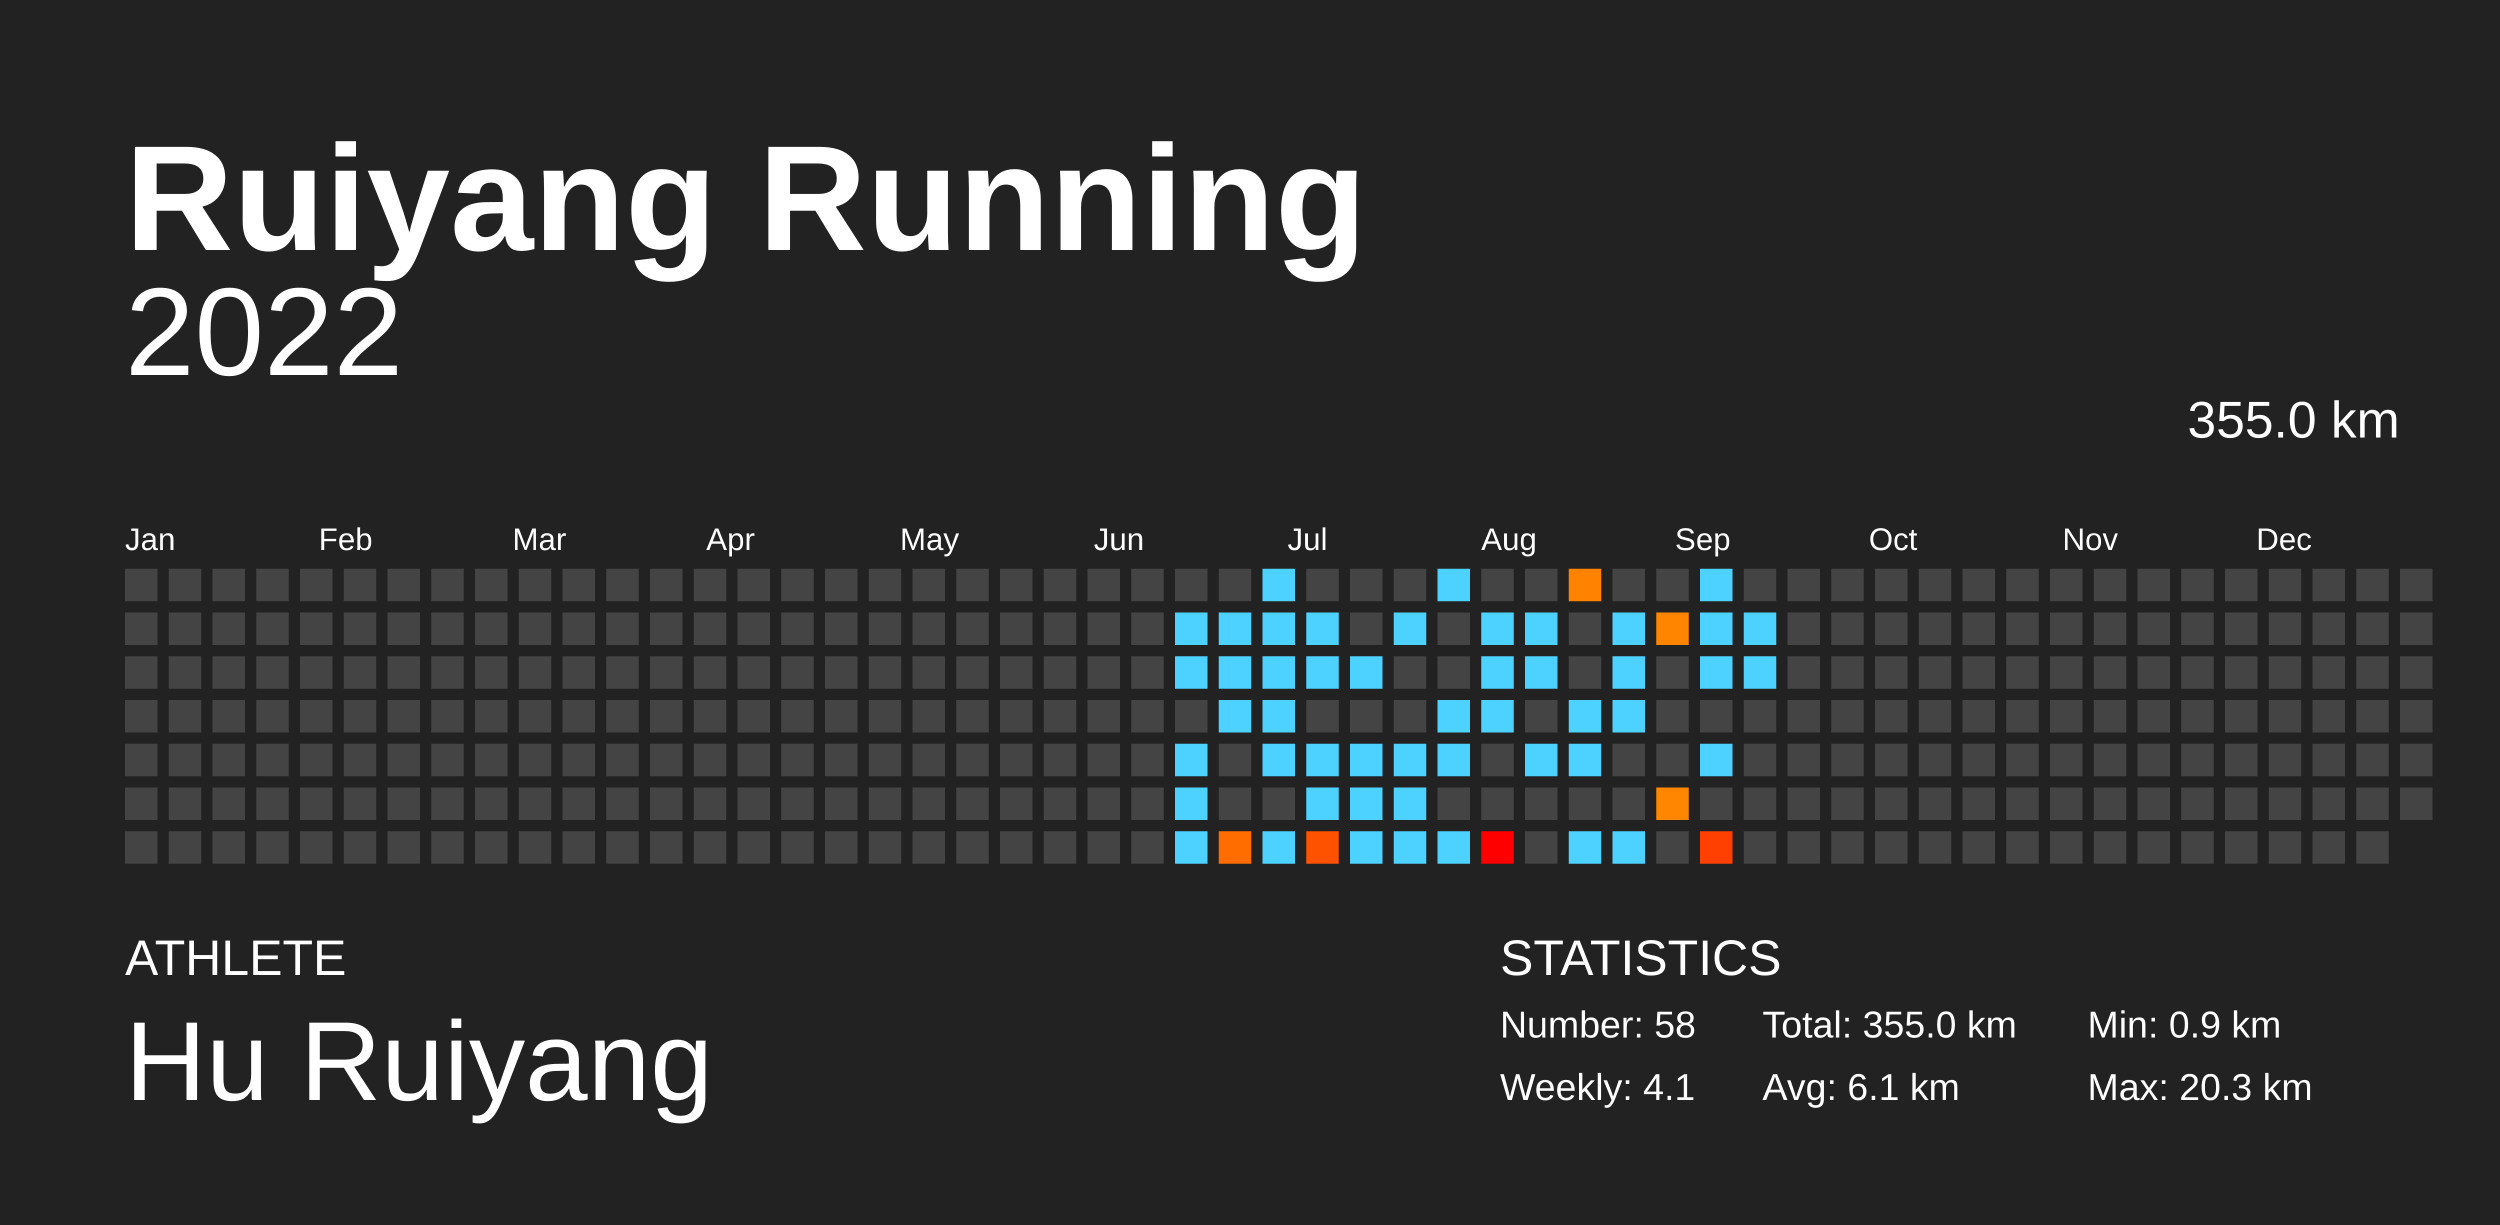
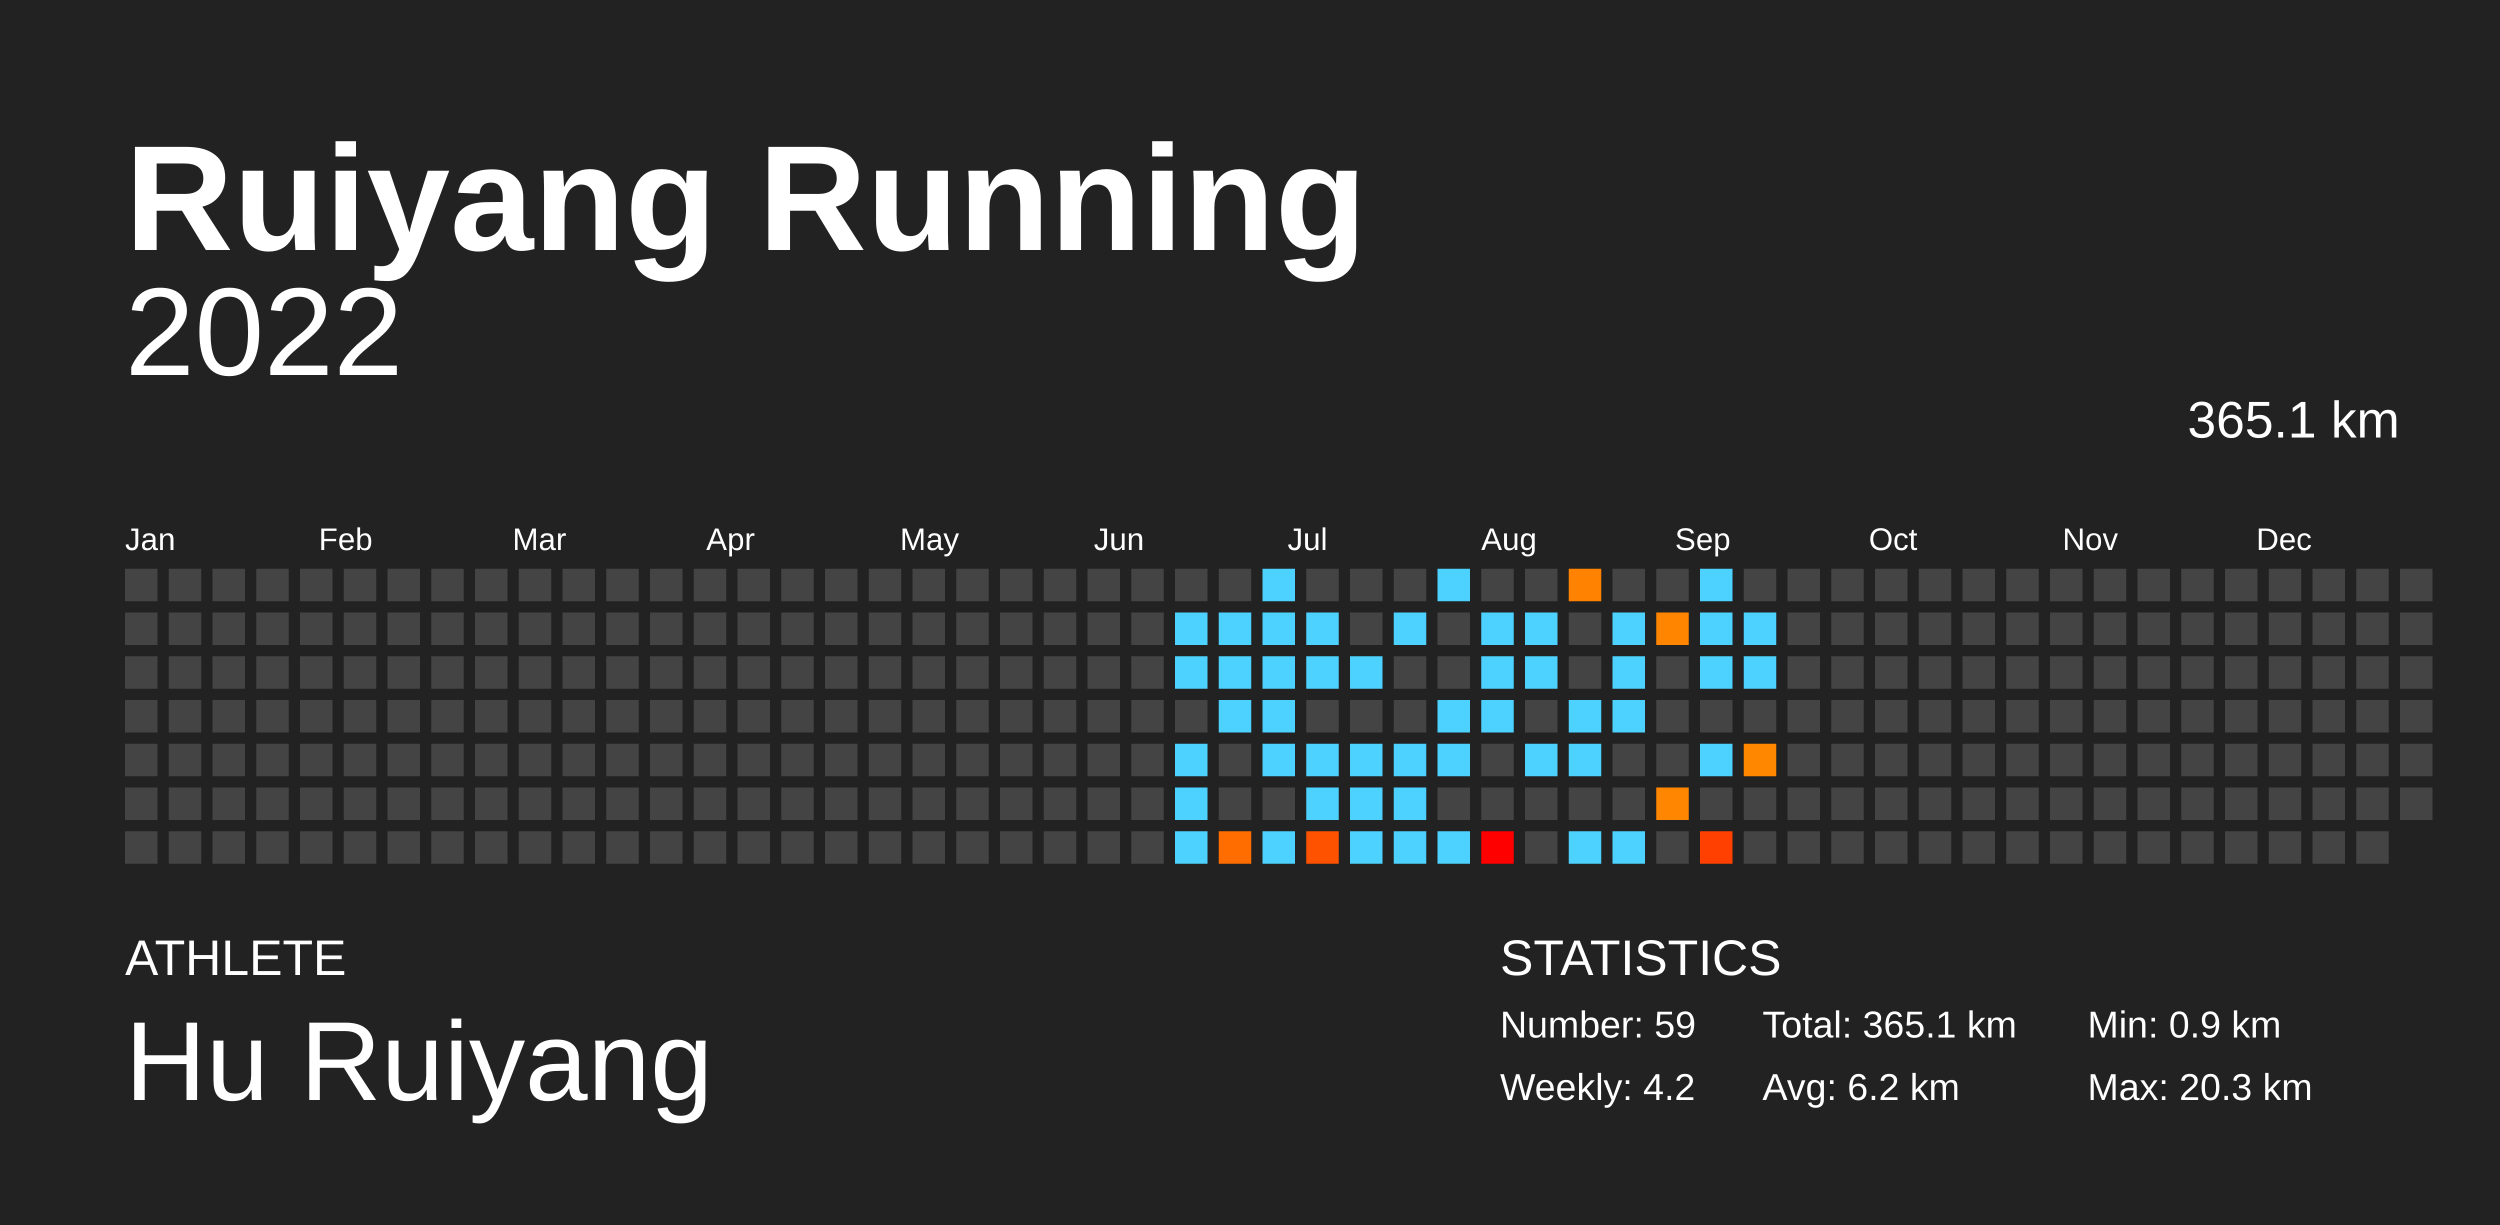
<svg xmlns="http://www.w3.org/2000/svg" baseProfile="full" height="98mm" version="1.1" viewBox="0,0,200,98" width="200mm">
  <defs />
  <rect fill="#222222" height="98" width="200" x="0" y="0" />
  <text fill="#FFFFFF" style="font-size:12px; font-family:Arial; font-weight:bold;" x="10" y="20">Ruiyang Running</text>
  <text fill="#FFFFFF" style="font-size:4px; font-family:Arial" x="10" y="78">ATHLETE</text>
  <text fill="#FFFFFF" style="font-size:9px; font-family:Arial" x="10" y="88">Hu Ruiyang</text>
  <text fill="#FFFFFF" style="font-size:4px; font-family:Arial" x="120" y="78">STATISTICS</text>
-   <text fill="#FFFFFF" style="font-size:3px; font-family:Arial" x="120" y="83">Number: 58</text>
-   <text fill="#FFFFFF" style="font-size:3px; font-family:Arial" x="120" y="88">Weekly: 4.1</text>
-   <text fill="#FFFFFF" style="font-size:3px; font-family:Arial" x="141" y="83">Total: 355.0 km</text>
-   <text fill="#FFFFFF" style="font-size:3px; font-family:Arial" x="141" y="88">Avg: 6.1 km</text>
+   <text fill="#FFFFFF" style="font-size:3px; font-family:Arial" x="120" y="83">Number: 59</text>
+   <text fill="#FFFFFF" style="font-size:3px; font-family:Arial" x="120" y="88">Weekly: 4.2</text>
+   <text fill="#FFFFFF" style="font-size:3px; font-family:Arial" x="141" y="83">Total: 365.1 km</text>
+   <text fill="#FFFFFF" style="font-size:3px; font-family:Arial" x="141" y="88">Avg: 6.2 km</text>
  <text fill="#FFFFFF" style="font-size:3px; font-family:Arial" x="167" y="83">Min: 0.9 km</text>
  <text fill="#FFFFFF" style="font-size:3px; font-family:Arial" x="167" y="88">Max: 20.3 km</text>
  <text alignment-baseline="hanging" fill="#FFFFFF" style="font-size:10.0px; font-family:Arial;" x="10" y="30">2022</text>
-   <text alignment-baseline="hanging" fill="#FFFFFF" style="font-size:4.125px; font-family:Arial;" x="175" y="35">355.0 km</text>
+   <text alignment-baseline="hanging" fill="#FFFFFF" style="font-size:4.125px; font-family:Arial;" x="175" y="35">365.1 km</text>
  <text fill="#FFFFFF" style="font-size:2.5px; font-family:Arial" x="10.0" y="44">Jan</text>
  <text fill="#FFFFFF" style="font-size:2.5px; font-family:Arial" x="25.5" y="44">Feb</text>
  <text fill="#FFFFFF" style="font-size:2.5px; font-family:Arial" x="41.0" y="44">Mar</text>
  <text fill="#FFFFFF" style="font-size:2.5px; font-family:Arial" x="56.5" y="44">Apr</text>
  <text fill="#FFFFFF" style="font-size:2.5px; font-family:Arial" x="72.0" y="44">May</text>
  <text fill="#FFFFFF" style="font-size:2.5px; font-family:Arial" x="87.5" y="44">Jun</text>
  <text fill="#FFFFFF" style="font-size:2.5px; font-family:Arial" x="103.0" y="44">Jul</text>
  <text fill="#FFFFFF" style="font-size:2.5px; font-family:Arial" x="118.5" y="44">Aug</text>
  <text fill="#FFFFFF" style="font-size:2.5px; font-family:Arial" x="134.0" y="44">Sep</text>
  <text fill="#FFFFFF" style="font-size:2.5px; font-family:Arial" x="149.5" y="44">Oct</text>
  <text fill="#FFFFFF" style="font-size:2.5px; font-family:Arial" x="165.0" y="44">Nov</text>
  <text fill="#FFFFFF" style="font-size:2.5px; font-family:Arial" x="180.5" y="44">Dec</text>
  <rect fill="#444444" height="2.6" width="2.6" x="10.0" y="45.5" />
  <rect fill="#444444" height="2.6" width="2.6" x="10.0" y="49.0" />
  <rect fill="#444444" height="2.6" width="2.6" x="10.0" y="52.5" />
  <rect fill="#444444" height="2.6" width="2.6" x="10.0" y="56.0" />
  <rect fill="#444444" height="2.6" width="2.6" x="10.0" y="59.5" />
  <rect fill="#444444" height="2.6" width="2.6" x="10.0" y="63.0" />
  <rect fill="#444444" height="2.6" width="2.6" x="10.0" y="66.5" />
  <rect fill="#444444" height="2.6" width="2.6" x="13.5" y="45.5" />
  <rect fill="#444444" height="2.6" width="2.6" x="13.5" y="49.0" />
  <rect fill="#444444" height="2.6" width="2.6" x="13.5" y="52.5" />
  <rect fill="#444444" height="2.6" width="2.6" x="13.5" y="56.0" />
  <rect fill="#444444" height="2.6" width="2.6" x="13.5" y="59.5" />
  <rect fill="#444444" height="2.6" width="2.6" x="13.5" y="63.0" />
  <rect fill="#444444" height="2.6" width="2.6" x="13.5" y="66.5" />
  <rect fill="#444444" height="2.6" width="2.6" x="17.0" y="45.5" />
  <rect fill="#444444" height="2.6" width="2.6" x="17.0" y="49.0" />
  <rect fill="#444444" height="2.6" width="2.6" x="17.0" y="52.5" />
  <rect fill="#444444" height="2.6" width="2.6" x="17.0" y="56.0" />
  <rect fill="#444444" height="2.6" width="2.6" x="17.0" y="59.5" />
  <rect fill="#444444" height="2.6" width="2.6" x="17.0" y="63.0" />
  <rect fill="#444444" height="2.6" width="2.6" x="17.0" y="66.5" />
  <rect fill="#444444" height="2.6" width="2.6" x="20.5" y="45.5" />
  <rect fill="#444444" height="2.6" width="2.6" x="20.5" y="49.0" />
  <rect fill="#444444" height="2.6" width="2.6" x="20.5" y="52.5" />
  <rect fill="#444444" height="2.6" width="2.6" x="20.5" y="56.0" />
  <rect fill="#444444" height="2.6" width="2.6" x="20.5" y="59.5" />
  <rect fill="#444444" height="2.6" width="2.6" x="20.5" y="63.0" />
  <rect fill="#444444" height="2.6" width="2.6" x="20.5" y="66.5" />
  <rect fill="#444444" height="2.6" width="2.6" x="24.0" y="45.5" />
  <rect fill="#444444" height="2.6" width="2.6" x="24.0" y="49.0" />
  <rect fill="#444444" height="2.6" width="2.6" x="24.0" y="52.5" />
  <rect fill="#444444" height="2.6" width="2.6" x="24.0" y="56.0" />
  <rect fill="#444444" height="2.6" width="2.6" x="24.0" y="59.5" />
  <rect fill="#444444" height="2.6" width="2.6" x="24.0" y="63.0" />
  <rect fill="#444444" height="2.6" width="2.6" x="24.0" y="66.5" />
  <rect fill="#444444" height="2.6" width="2.6" x="27.5" y="45.5" />
  <rect fill="#444444" height="2.6" width="2.6" x="27.5" y="49.0" />
  <rect fill="#444444" height="2.6" width="2.6" x="27.5" y="52.5" />
  <rect fill="#444444" height="2.6" width="2.6" x="27.5" y="56.0" />
  <rect fill="#444444" height="2.6" width="2.6" x="27.5" y="59.5" />
  <rect fill="#444444" height="2.6" width="2.6" x="27.5" y="63.0" />
  <rect fill="#444444" height="2.6" width="2.6" x="27.5" y="66.5" />
  <rect fill="#444444" height="2.6" width="2.6" x="31.0" y="45.5" />
  <rect fill="#444444" height="2.6" width="2.6" x="31.0" y="49.0" />
  <rect fill="#444444" height="2.6" width="2.6" x="31.0" y="52.5" />
  <rect fill="#444444" height="2.6" width="2.6" x="31.0" y="56.0" />
  <rect fill="#444444" height="2.6" width="2.6" x="31.0" y="59.5" />
  <rect fill="#444444" height="2.6" width="2.6" x="31.0" y="63.0" />
  <rect fill="#444444" height="2.6" width="2.6" x="31.0" y="66.5" />
  <rect fill="#444444" height="2.6" width="2.6" x="34.5" y="45.5" />
  <rect fill="#444444" height="2.6" width="2.6" x="34.5" y="49.0" />
  <rect fill="#444444" height="2.6" width="2.6" x="34.5" y="52.5" />
  <rect fill="#444444" height="2.6" width="2.6" x="34.5" y="56.0" />
  <rect fill="#444444" height="2.6" width="2.6" x="34.5" y="59.5" />
  <rect fill="#444444" height="2.6" width="2.6" x="34.5" y="63.0" />
  <rect fill="#444444" height="2.6" width="2.6" x="34.5" y="66.5" />
  <rect fill="#444444" height="2.6" width="2.6" x="38.0" y="45.5" />
  <rect fill="#444444" height="2.6" width="2.6" x="38.0" y="49.0" />
  <rect fill="#444444" height="2.6" width="2.6" x="38.0" y="52.5" />
  <rect fill="#444444" height="2.6" width="2.6" x="38.0" y="56.0" />
  <rect fill="#444444" height="2.6" width="2.6" x="38.0" y="59.5" />
  <rect fill="#444444" height="2.6" width="2.6" x="38.0" y="63.0" />
  <rect fill="#444444" height="2.6" width="2.6" x="38.0" y="66.5" />
  <rect fill="#444444" height="2.6" width="2.6" x="41.5" y="45.5" />
  <rect fill="#444444" height="2.6" width="2.6" x="41.5" y="49.0" />
  <rect fill="#444444" height="2.6" width="2.6" x="41.5" y="52.5" />
  <rect fill="#444444" height="2.6" width="2.6" x="41.5" y="56.0" />
  <rect fill="#444444" height="2.6" width="2.6" x="41.5" y="59.5" />
  <rect fill="#444444" height="2.6" width="2.6" x="41.5" y="63.0" />
  <rect fill="#444444" height="2.6" width="2.6" x="41.5" y="66.5" />
  <rect fill="#444444" height="2.6" width="2.6" x="45.0" y="45.5" />
  <rect fill="#444444" height="2.6" width="2.6" x="45.0" y="49.0" />
  <rect fill="#444444" height="2.6" width="2.6" x="45.0" y="52.5" />
  <rect fill="#444444" height="2.6" width="2.6" x="45.0" y="56.0" />
  <rect fill="#444444" height="2.6" width="2.6" x="45.0" y="59.5" />
  <rect fill="#444444" height="2.6" width="2.6" x="45.0" y="63.0" />
  <rect fill="#444444" height="2.6" width="2.6" x="45.0" y="66.5" />
  <rect fill="#444444" height="2.6" width="2.6" x="48.5" y="45.5" />
  <rect fill="#444444" height="2.6" width="2.6" x="48.5" y="49.0" />
  <rect fill="#444444" height="2.6" width="2.6" x="48.5" y="52.5" />
  <rect fill="#444444" height="2.6" width="2.6" x="48.5" y="56.0" />
  <rect fill="#444444" height="2.6" width="2.6" x="48.5" y="59.5" />
  <rect fill="#444444" height="2.6" width="2.6" x="48.5" y="63.0" />
  <rect fill="#444444" height="2.6" width="2.6" x="48.5" y="66.5" />
  <rect fill="#444444" height="2.6" width="2.6" x="52.0" y="45.5" />
  <rect fill="#444444" height="2.6" width="2.6" x="52.0" y="49.0" />
  <rect fill="#444444" height="2.6" width="2.6" x="52.0" y="52.5" />
  <rect fill="#444444" height="2.6" width="2.6" x="52.0" y="56.0" />
  <rect fill="#444444" height="2.6" width="2.6" x="52.0" y="59.5" />
  <rect fill="#444444" height="2.6" width="2.6" x="52.0" y="63.0" />
  <rect fill="#444444" height="2.6" width="2.6" x="52.0" y="66.5" />
  <rect fill="#444444" height="2.6" width="2.6" x="55.5" y="45.5" />
  <rect fill="#444444" height="2.6" width="2.6" x="55.5" y="49.0" />
  <rect fill="#444444" height="2.6" width="2.6" x="55.5" y="52.5" />
  <rect fill="#444444" height="2.6" width="2.6" x="55.5" y="56.0" />
  <rect fill="#444444" height="2.6" width="2.6" x="55.5" y="59.5" />
  <rect fill="#444444" height="2.6" width="2.6" x="55.5" y="63.0" />
  <rect fill="#444444" height="2.6" width="2.6" x="55.5" y="66.5" />
  <rect fill="#444444" height="2.6" width="2.6" x="59.0" y="45.5" />
  <rect fill="#444444" height="2.6" width="2.6" x="59.0" y="49.0" />
  <rect fill="#444444" height="2.6" width="2.6" x="59.0" y="52.5" />
  <rect fill="#444444" height="2.6" width="2.6" x="59.0" y="56.0" />
  <rect fill="#444444" height="2.6" width="2.6" x="59.0" y="59.5" />
  <rect fill="#444444" height="2.6" width="2.6" x="59.0" y="63.0" />
  <rect fill="#444444" height="2.6" width="2.6" x="59.0" y="66.5" />
  <rect fill="#444444" height="2.6" width="2.6" x="62.5" y="45.5" />
  <rect fill="#444444" height="2.6" width="2.6" x="62.5" y="49.0" />
  <rect fill="#444444" height="2.6" width="2.6" x="62.5" y="52.5" />
  <rect fill="#444444" height="2.6" width="2.6" x="62.5" y="56.0" />
  <rect fill="#444444" height="2.6" width="2.6" x="62.5" y="59.5" />
  <rect fill="#444444" height="2.6" width="2.6" x="62.5" y="63.0" />
  <rect fill="#444444" height="2.6" width="2.6" x="62.5" y="66.5" />
  <rect fill="#444444" height="2.6" width="2.6" x="66.0" y="45.5" />
  <rect fill="#444444" height="2.6" width="2.6" x="66.0" y="49.0" />
  <rect fill="#444444" height="2.6" width="2.6" x="66.0" y="52.5" />
  <rect fill="#444444" height="2.6" width="2.6" x="66.0" y="56.0" />
  <rect fill="#444444" height="2.6" width="2.6" x="66.0" y="59.5" />
  <rect fill="#444444" height="2.6" width="2.6" x="66.0" y="63.0" />
  <rect fill="#444444" height="2.6" width="2.6" x="66.0" y="66.5" />
  <rect fill="#444444" height="2.6" width="2.6" x="69.5" y="45.5" />
  <rect fill="#444444" height="2.6" width="2.6" x="69.5" y="49.0" />
  <rect fill="#444444" height="2.6" width="2.6" x="69.5" y="52.5" />
  <rect fill="#444444" height="2.6" width="2.6" x="69.5" y="56.0" />
  <rect fill="#444444" height="2.6" width="2.6" x="69.5" y="59.5" />
  <rect fill="#444444" height="2.6" width="2.6" x="69.5" y="63.0" />
  <rect fill="#444444" height="2.6" width="2.6" x="69.5" y="66.5" />
  <rect fill="#444444" height="2.6" width="2.6" x="73.0" y="45.5" />
  <rect fill="#444444" height="2.6" width="2.6" x="73.0" y="49.0" />
  <rect fill="#444444" height="2.6" width="2.6" x="73.0" y="52.5" />
  <rect fill="#444444" height="2.6" width="2.6" x="73.0" y="56.0" />
  <rect fill="#444444" height="2.6" width="2.6" x="73.0" y="59.5" />
  <rect fill="#444444" height="2.6" width="2.6" x="73.0" y="63.0" />
  <rect fill="#444444" height="2.6" width="2.6" x="73.0" y="66.5" />
  <rect fill="#444444" height="2.6" width="2.6" x="76.5" y="45.5" />
  <rect fill="#444444" height="2.6" width="2.6" x="76.5" y="49.0" />
  <rect fill="#444444" height="2.6" width="2.6" x="76.5" y="52.5" />
  <rect fill="#444444" height="2.6" width="2.6" x="76.5" y="56.0" />
  <rect fill="#444444" height="2.6" width="2.6" x="76.5" y="59.5" />
  <rect fill="#444444" height="2.6" width="2.6" x="76.5" y="63.0" />
  <rect fill="#444444" height="2.6" width="2.6" x="76.5" y="66.5" />
  <rect fill="#444444" height="2.6" width="2.6" x="80.0" y="45.5" />
  <rect fill="#444444" height="2.6" width="2.6" x="80.0" y="49.0" />
  <rect fill="#444444" height="2.6" width="2.6" x="80.0" y="52.5" />
  <rect fill="#444444" height="2.6" width="2.6" x="80.0" y="56.0" />
  <rect fill="#444444" height="2.6" width="2.6" x="80.0" y="59.5" />
  <rect fill="#444444" height="2.6" width="2.6" x="80.0" y="63.0" />
  <rect fill="#444444" height="2.6" width="2.6" x="80.0" y="66.5" />
  <rect fill="#444444" height="2.6" width="2.6" x="83.5" y="45.5" />
  <rect fill="#444444" height="2.6" width="2.6" x="83.5" y="49.0" />
  <rect fill="#444444" height="2.6" width="2.6" x="83.5" y="52.5" />
  <rect fill="#444444" height="2.6" width="2.6" x="83.5" y="56.0" />
  <rect fill="#444444" height="2.6" width="2.6" x="83.5" y="59.5" />
  <rect fill="#444444" height="2.6" width="2.6" x="83.5" y="63.0" />
  <rect fill="#444444" height="2.6" width="2.6" x="83.5" y="66.5" />
  <rect fill="#444444" height="2.6" width="2.6" x="87.0" y="45.5" />
  <rect fill="#444444" height="2.6" width="2.6" x="87.0" y="49.0" />
  <rect fill="#444444" height="2.6" width="2.6" x="87.0" y="52.5" />
  <rect fill="#444444" height="2.6" width="2.6" x="87.0" y="56.0" />
  <rect fill="#444444" height="2.6" width="2.6" x="87.0" y="59.5" />
  <rect fill="#444444" height="2.6" width="2.6" x="87.0" y="63.0" />
  <rect fill="#444444" height="2.6" width="2.6" x="87.0" y="66.5" />
  <rect fill="#444444" height="2.6" width="2.6" x="90.5" y="45.5" />
  <rect fill="#444444" height="2.6" width="2.6" x="90.5" y="49.0" />
  <rect fill="#444444" height="2.6" width="2.6" x="90.5" y="52.5" />
  <rect fill="#444444" height="2.6" width="2.6" x="90.5" y="56.0" />
  <rect fill="#444444" height="2.6" width="2.6" x="90.5" y="59.5" />
  <rect fill="#444444" height="2.6" width="2.6" x="90.5" y="63.0" />
  <rect fill="#444444" height="2.6" width="2.6" x="90.5" y="66.5" />
  <rect fill="#444444" height="2.6" width="2.6" x="94.0" y="45.5" />
  <rect fill="#4dd2ff" height="2.6" width="2.6" x="94.0" y="49.0" />
  <rect fill="#4dd2ff" height="2.6" width="2.6" x="94.0" y="52.5" />
  <rect fill="#444444" height="2.6" width="2.6" x="94.0" y="56.0" />
  <rect fill="#4dd2ff" height="2.6" width="2.6" x="94.0" y="59.5" />
  <rect fill="#4dd2ff" height="2.6" width="2.6" x="94.0" y="63.0" />
  <rect fill="#4dd2ff" height="2.6" width="2.6" x="94.0" y="66.5" />
  <rect fill="#444444" height="2.6" width="2.6" x="97.5" y="45.5" />
  <rect fill="#4dd2ff" height="2.6" width="2.6" x="97.5" y="49.0" />
  <rect fill="#4dd2ff" height="2.6" width="2.6" x="97.5" y="52.5" />
  <rect fill="#4dd2ff" height="2.6" width="2.6" x="97.5" y="56.0" />
  <rect fill="#444444" height="2.6" width="2.6" x="97.5" y="59.5" />
  <rect fill="#444444" height="2.6" width="2.6" x="97.5" y="63.0" />
  <rect fill="#ff6d00" height="2.6" width="2.6" x="97.5" y="66.5" />
  <rect fill="#4dd2ff" height="2.6" width="2.6" x="101.0" y="45.5" />
  <rect fill="#4dd2ff" height="2.6" width="2.6" x="101.0" y="49.0" />
  <rect fill="#4dd2ff" height="2.6" width="2.6" x="101.0" y="52.5" />
  <rect fill="#4dd2ff" height="2.6" width="2.6" x="101.0" y="56.0" />
  <rect fill="#4dd2ff" height="2.6" width="2.6" x="101.0" y="59.5" />
  <rect fill="#444444" height="2.6" width="2.6" x="101.0" y="63.0" />
  <rect fill="#4dd2ff" height="2.6" width="2.6" x="101.0" y="66.5" />
  <rect fill="#444444" height="2.6" width="2.6" x="104.5" y="45.5" />
  <rect fill="#4dd2ff" height="2.6" width="2.6" x="104.5" y="49.0" />
  <rect fill="#4dd2ff" height="2.6" width="2.6" x="104.5" y="52.5" />
  <rect fill="#444444" height="2.6" width="2.6" x="104.5" y="56.0" />
  <rect fill="#4dd2ff" height="2.6" width="2.6" x="104.5" y="59.5" />
  <rect fill="#4dd2ff" height="2.6" width="2.6" x="104.5" y="63.0" />
  <rect fill="#ff5200" height="2.6" width="2.6" x="104.5" y="66.5" />
  <rect fill="#444444" height="2.6" width="2.6" x="108.0" y="45.5" />
  <rect fill="#444444" height="2.6" width="2.6" x="108.0" y="49.0" />
  <rect fill="#4dd2ff" height="2.6" width="2.6" x="108.0" y="52.5" />
  <rect fill="#444444" height="2.6" width="2.6" x="108.0" y="56.0" />
  <rect fill="#4dd2ff" height="2.6" width="2.6" x="108.0" y="59.5" />
  <rect fill="#4dd2ff" height="2.6" width="2.6" x="108.0" y="63.0" />
  <rect fill="#4dd2ff" height="2.6" width="2.6" x="108.0" y="66.5" />
  <rect fill="#444444" height="2.6" width="2.6" x="111.5" y="45.5" />
  <rect fill="#4dd2ff" height="2.6" width="2.6" x="111.5" y="49.0" />
  <rect fill="#444444" height="2.6" width="2.6" x="111.5" y="52.5" />
  <rect fill="#444444" height="2.6" width="2.6" x="111.5" y="56.0" />
  <rect fill="#4dd2ff" height="2.6" width="2.6" x="111.5" y="59.5" />
  <rect fill="#4dd2ff" height="2.6" width="2.6" x="111.5" y="63.0" />
  <rect fill="#4dd2ff" height="2.6" width="2.6" x="111.5" y="66.5" />
  <rect fill="#4dd2ff" height="2.6" width="2.6" x="115.0" y="45.5" />
  <rect fill="#444444" height="2.6" width="2.6" x="115.0" y="49.0" />
  <rect fill="#444444" height="2.6" width="2.6" x="115.0" y="52.5" />
  <rect fill="#4dd2ff" height="2.6" width="2.6" x="115.0" y="56.0" />
  <rect fill="#4dd2ff" height="2.6" width="2.6" x="115.0" y="59.5" />
  <rect fill="#444444" height="2.6" width="2.6" x="115.0" y="63.0" />
  <rect fill="#4dd2ff" height="2.6" width="2.6" x="115.0" y="66.5" />
  <rect fill="#444444" height="2.6" width="2.6" x="118.5" y="45.5" />
  <rect fill="#4dd2ff" height="2.6" width="2.6" x="118.5" y="49.0" />
  <rect fill="#4dd2ff" height="2.6" width="2.6" x="118.5" y="52.5" />
  <rect fill="#4dd2ff" height="2.6" width="2.6" x="118.5" y="56.0" />
  <rect fill="#444444" height="2.6" width="2.6" x="118.5" y="59.5" />
  <rect fill="#444444" height="2.6" width="2.6" x="118.5" y="63.0" />
  <rect fill="red" height="2.6" width="2.6" x="118.5" y="66.5" />
  <rect fill="#444444" height="2.6" width="2.6" x="122.0" y="45.5" />
  <rect fill="#4dd2ff" height="2.6" width="2.6" x="122.0" y="49.0" />
  <rect fill="#4dd2ff" height="2.6" width="2.6" x="122.0" y="52.5" />
  <rect fill="#444444" height="2.6" width="2.6" x="122.0" y="56.0" />
  <rect fill="#4dd2ff" height="2.6" width="2.6" x="122.0" y="59.5" />
  <rect fill="#444444" height="2.6" width="2.6" x="122.0" y="63.0" />
  <rect fill="#444444" height="2.6" width="2.6" x="122.0" y="66.5" />
  <rect fill="#ff8300" height="2.6" width="2.6" x="125.5" y="45.5" />
  <rect fill="#444444" height="2.6" width="2.6" x="125.5" y="49.0" />
  <rect fill="#444444" height="2.6" width="2.6" x="125.5" y="52.5" />
  <rect fill="#4dd2ff" height="2.6" width="2.6" x="125.5" y="56.0" />
  <rect fill="#4dd2ff" height="2.6" width="2.6" x="125.5" y="59.5" />
  <rect fill="#444444" height="2.6" width="2.6" x="125.5" y="63.0" />
  <rect fill="#4dd2ff" height="2.6" width="2.6" x="125.5" y="66.5" />
  <rect fill="#444444" height="2.6" width="2.6" x="129.0" y="45.5" />
  <rect fill="#4dd2ff" height="2.6" width="2.6" x="129.0" y="49.0" />
  <rect fill="#4dd2ff" height="2.6" width="2.6" x="129.0" y="52.5" />
  <rect fill="#4dd2ff" height="2.6" width="2.6" x="129.0" y="56.0" />
  <rect fill="#444444" height="2.6" width="2.6" x="129.0" y="59.5" />
  <rect fill="#444444" height="2.6" width="2.6" x="129.0" y="63.0" />
  <rect fill="#4dd2ff" height="2.6" width="2.6" x="129.0" y="66.5" />
  <rect fill="#444444" height="2.6" width="2.6" x="132.5" y="45.5" />
  <rect fill="#ff8500" height="2.6" width="2.6" x="132.5" y="49.0" />
  <rect fill="#444444" height="2.6" width="2.6" x="132.5" y="52.5" />
  <rect fill="#444444" height="2.6" width="2.6" x="132.5" y="56.0" />
  <rect fill="#444444" height="2.6" width="2.6" x="132.5" y="59.5" />
  <rect fill="#ff8600" height="2.6" width="2.6" x="132.5" y="63.0" />
  <rect fill="#444444" height="2.6" width="2.6" x="132.5" y="66.5" />
  <rect fill="#4dd2ff" height="2.6" width="2.6" x="136.0" y="45.5" />
  <rect fill="#4dd2ff" height="2.6" width="2.6" x="136.0" y="49.0" />
  <rect fill="#4dd2ff" height="2.6" width="2.6" x="136.0" y="52.5" />
  <rect fill="#444444" height="2.6" width="2.6" x="136.0" y="56.0" />
  <rect fill="#4dd2ff" height="2.6" width="2.6" x="136.0" y="59.5" />
  <rect fill="#444444" height="2.6" width="2.6" x="136.0" y="63.0" />
  <rect fill="#ff4000" height="2.6" width="2.6" x="136.0" y="66.5" />
  <rect fill="#444444" height="2.6" width="2.6" x="139.5" y="45.5" />
  <rect fill="#4dd2ff" height="2.6" width="2.6" x="139.5" y="49.0" />
  <rect fill="#4dd2ff" height="2.6" width="2.6" x="139.5" y="52.5" />
  <rect fill="#444444" height="2.6" width="2.6" x="139.5" y="56.0" />
-   <rect fill="#444444" height="2.6" width="2.6" x="139.5" y="59.5" />
+   <rect fill="#ff8700" height="2.6" width="2.6" x="139.5" y="59.5" />
  <rect fill="#444444" height="2.6" width="2.6" x="139.5" y="63.0" />
  <rect fill="#444444" height="2.6" width="2.6" x="139.5" y="66.5" />
  <rect fill="#444444" height="2.6" width="2.6" x="143.0" y="45.5" />
  <rect fill="#444444" height="2.6" width="2.6" x="143.0" y="49.0" />
  <rect fill="#444444" height="2.6" width="2.6" x="143.0" y="52.5" />
  <rect fill="#444444" height="2.6" width="2.6" x="143.0" y="56.0" />
  <rect fill="#444444" height="2.6" width="2.6" x="143.0" y="59.5" />
  <rect fill="#444444" height="2.6" width="2.6" x="143.0" y="63.0" />
  <rect fill="#444444" height="2.6" width="2.6" x="143.0" y="66.5" />
  <rect fill="#444444" height="2.6" width="2.6" x="146.5" y="45.5" />
  <rect fill="#444444" height="2.6" width="2.6" x="146.5" y="49.0" />
  <rect fill="#444444" height="2.6" width="2.6" x="146.5" y="52.5" />
  <rect fill="#444444" height="2.6" width="2.6" x="146.5" y="56.0" />
  <rect fill="#444444" height="2.6" width="2.6" x="146.5" y="59.5" />
  <rect fill="#444444" height="2.6" width="2.6" x="146.5" y="63.0" />
  <rect fill="#444444" height="2.6" width="2.6" x="146.5" y="66.5" />
  <rect fill="#444444" height="2.6" width="2.6" x="150.0" y="45.5" />
  <rect fill="#444444" height="2.6" width="2.6" x="150.0" y="49.0" />
  <rect fill="#444444" height="2.6" width="2.6" x="150.0" y="52.5" />
  <rect fill="#444444" height="2.6" width="2.6" x="150.0" y="56.0" />
  <rect fill="#444444" height="2.6" width="2.6" x="150.0" y="59.5" />
  <rect fill="#444444" height="2.6" width="2.6" x="150.0" y="63.0" />
  <rect fill="#444444" height="2.6" width="2.6" x="150.0" y="66.5" />
  <rect fill="#444444" height="2.6" width="2.6" x="153.5" y="45.5" />
  <rect fill="#444444" height="2.6" width="2.6" x="153.5" y="49.0" />
  <rect fill="#444444" height="2.6" width="2.6" x="153.5" y="52.5" />
  <rect fill="#444444" height="2.6" width="2.6" x="153.5" y="56.0" />
  <rect fill="#444444" height="2.6" width="2.6" x="153.5" y="59.5" />
  <rect fill="#444444" height="2.6" width="2.6" x="153.5" y="63.0" />
  <rect fill="#444444" height="2.6" width="2.6" x="153.5" y="66.5" />
  <rect fill="#444444" height="2.6" width="2.6" x="157.0" y="45.5" />
  <rect fill="#444444" height="2.6" width="2.6" x="157.0" y="49.0" />
  <rect fill="#444444" height="2.6" width="2.6" x="157.0" y="52.5" />
  <rect fill="#444444" height="2.6" width="2.6" x="157.0" y="56.0" />
  <rect fill="#444444" height="2.6" width="2.6" x="157.0" y="59.5" />
  <rect fill="#444444" height="2.6" width="2.6" x="157.0" y="63.0" />
  <rect fill="#444444" height="2.6" width="2.6" x="157.0" y="66.5" />
  <rect fill="#444444" height="2.6" width="2.6" x="160.5" y="45.5" />
  <rect fill="#444444" height="2.6" width="2.6" x="160.5" y="49.0" />
  <rect fill="#444444" height="2.6" width="2.6" x="160.5" y="52.5" />
  <rect fill="#444444" height="2.6" width="2.6" x="160.5" y="56.0" />
  <rect fill="#444444" height="2.6" width="2.6" x="160.5" y="59.5" />
  <rect fill="#444444" height="2.6" width="2.6" x="160.5" y="63.0" />
  <rect fill="#444444" height="2.6" width="2.6" x="160.5" y="66.5" />
  <rect fill="#444444" height="2.6" width="2.6" x="164.0" y="45.5" />
  <rect fill="#444444" height="2.6" width="2.6" x="164.0" y="49.0" />
  <rect fill="#444444" height="2.6" width="2.6" x="164.0" y="52.5" />
  <rect fill="#444444" height="2.6" width="2.6" x="164.0" y="56.0" />
  <rect fill="#444444" height="2.6" width="2.6" x="164.0" y="59.5" />
  <rect fill="#444444" height="2.6" width="2.6" x="164.0" y="63.0" />
  <rect fill="#444444" height="2.6" width="2.6" x="164.0" y="66.5" />
  <rect fill="#444444" height="2.6" width="2.6" x="167.5" y="45.5" />
  <rect fill="#444444" height="2.6" width="2.6" x="167.5" y="49.0" />
  <rect fill="#444444" height="2.6" width="2.6" x="167.5" y="52.5" />
  <rect fill="#444444" height="2.6" width="2.6" x="167.5" y="56.0" />
  <rect fill="#444444" height="2.6" width="2.6" x="167.5" y="59.5" />
  <rect fill="#444444" height="2.6" width="2.6" x="167.5" y="63.0" />
  <rect fill="#444444" height="2.6" width="2.6" x="167.5" y="66.5" />
  <rect fill="#444444" height="2.6" width="2.6" x="171.0" y="45.5" />
  <rect fill="#444444" height="2.6" width="2.6" x="171.0" y="49.0" />
  <rect fill="#444444" height="2.6" width="2.6" x="171.0" y="52.5" />
  <rect fill="#444444" height="2.6" width="2.6" x="171.0" y="56.0" />
  <rect fill="#444444" height="2.6" width="2.6" x="171.0" y="59.5" />
  <rect fill="#444444" height="2.6" width="2.6" x="171.0" y="63.0" />
  <rect fill="#444444" height="2.6" width="2.6" x="171.0" y="66.5" />
  <rect fill="#444444" height="2.6" width="2.6" x="174.5" y="45.5" />
  <rect fill="#444444" height="2.6" width="2.6" x="174.5" y="49.0" />
  <rect fill="#444444" height="2.6" width="2.6" x="174.5" y="52.5" />
  <rect fill="#444444" height="2.6" width="2.6" x="174.5" y="56.0" />
  <rect fill="#444444" height="2.6" width="2.6" x="174.5" y="59.5" />
  <rect fill="#444444" height="2.6" width="2.6" x="174.5" y="63.0" />
  <rect fill="#444444" height="2.6" width="2.6" x="174.5" y="66.5" />
  <rect fill="#444444" height="2.6" width="2.6" x="178.0" y="45.5" />
  <rect fill="#444444" height="2.6" width="2.6" x="178.0" y="49.0" />
  <rect fill="#444444" height="2.6" width="2.6" x="178.0" y="52.5" />
  <rect fill="#444444" height="2.6" width="2.6" x="178.0" y="56.0" />
  <rect fill="#444444" height="2.6" width="2.6" x="178.0" y="59.5" />
  <rect fill="#444444" height="2.6" width="2.6" x="178.0" y="63.0" />
  <rect fill="#444444" height="2.6" width="2.6" x="178.0" y="66.5" />
  <rect fill="#444444" height="2.6" width="2.6" x="181.5" y="45.5" />
  <rect fill="#444444" height="2.6" width="2.6" x="181.5" y="49.0" />
  <rect fill="#444444" height="2.6" width="2.6" x="181.5" y="52.5" />
  <rect fill="#444444" height="2.6" width="2.6" x="181.5" y="56.0" />
  <rect fill="#444444" height="2.6" width="2.6" x="181.5" y="59.5" />
  <rect fill="#444444" height="2.6" width="2.6" x="181.5" y="63.0" />
  <rect fill="#444444" height="2.6" width="2.6" x="181.5" y="66.5" />
  <rect fill="#444444" height="2.6" width="2.6" x="185.0" y="45.5" />
  <rect fill="#444444" height="2.6" width="2.6" x="185.0" y="49.0" />
  <rect fill="#444444" height="2.6" width="2.6" x="185.0" y="52.5" />
  <rect fill="#444444" height="2.6" width="2.6" x="185.0" y="56.0" />
  <rect fill="#444444" height="2.6" width="2.6" x="185.0" y="59.5" />
  <rect fill="#444444" height="2.6" width="2.6" x="185.0" y="63.0" />
  <rect fill="#444444" height="2.6" width="2.6" x="185.0" y="66.5" />
  <rect fill="#444444" height="2.6" width="2.6" x="188.5" y="45.5" />
  <rect fill="#444444" height="2.6" width="2.6" x="188.5" y="49.0" />
  <rect fill="#444444" height="2.6" width="2.6" x="188.5" y="52.5" />
  <rect fill="#444444" height="2.6" width="2.6" x="188.5" y="56.0" />
  <rect fill="#444444" height="2.6" width="2.6" x="188.5" y="59.5" />
  <rect fill="#444444" height="2.6" width="2.6" x="188.5" y="63.0" />
  <rect fill="#444444" height="2.6" width="2.6" x="188.5" y="66.5" />
  <rect fill="#444444" height="2.6" width="2.6" x="192.0" y="45.5" />
  <rect fill="#444444" height="2.6" width="2.6" x="192.0" y="49.0" />
  <rect fill="#444444" height="2.6" width="2.6" x="192.0" y="52.5" />
  <rect fill="#444444" height="2.6" width="2.6" x="192.0" y="56.0" />
  <rect fill="#444444" height="2.6" width="2.6" x="192.0" y="59.5" />
  <rect fill="#444444" height="2.6" width="2.6" x="192.0" y="63.0" />
</svg>
